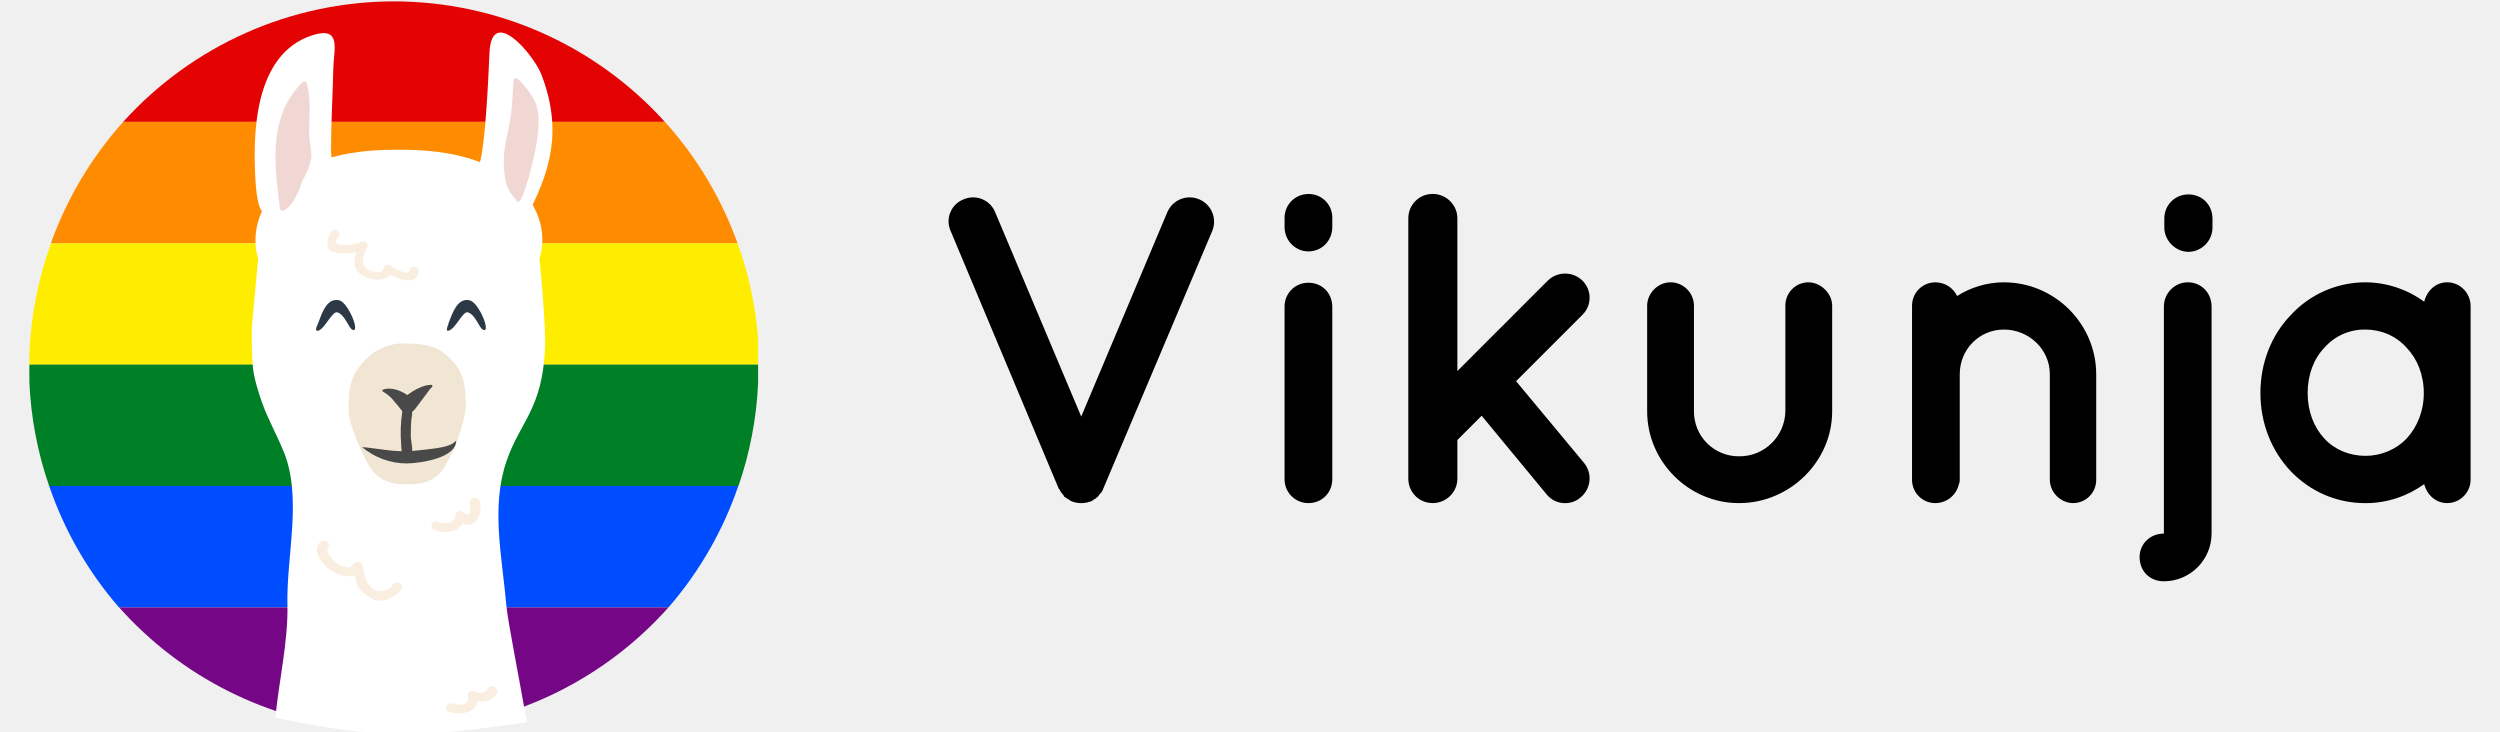
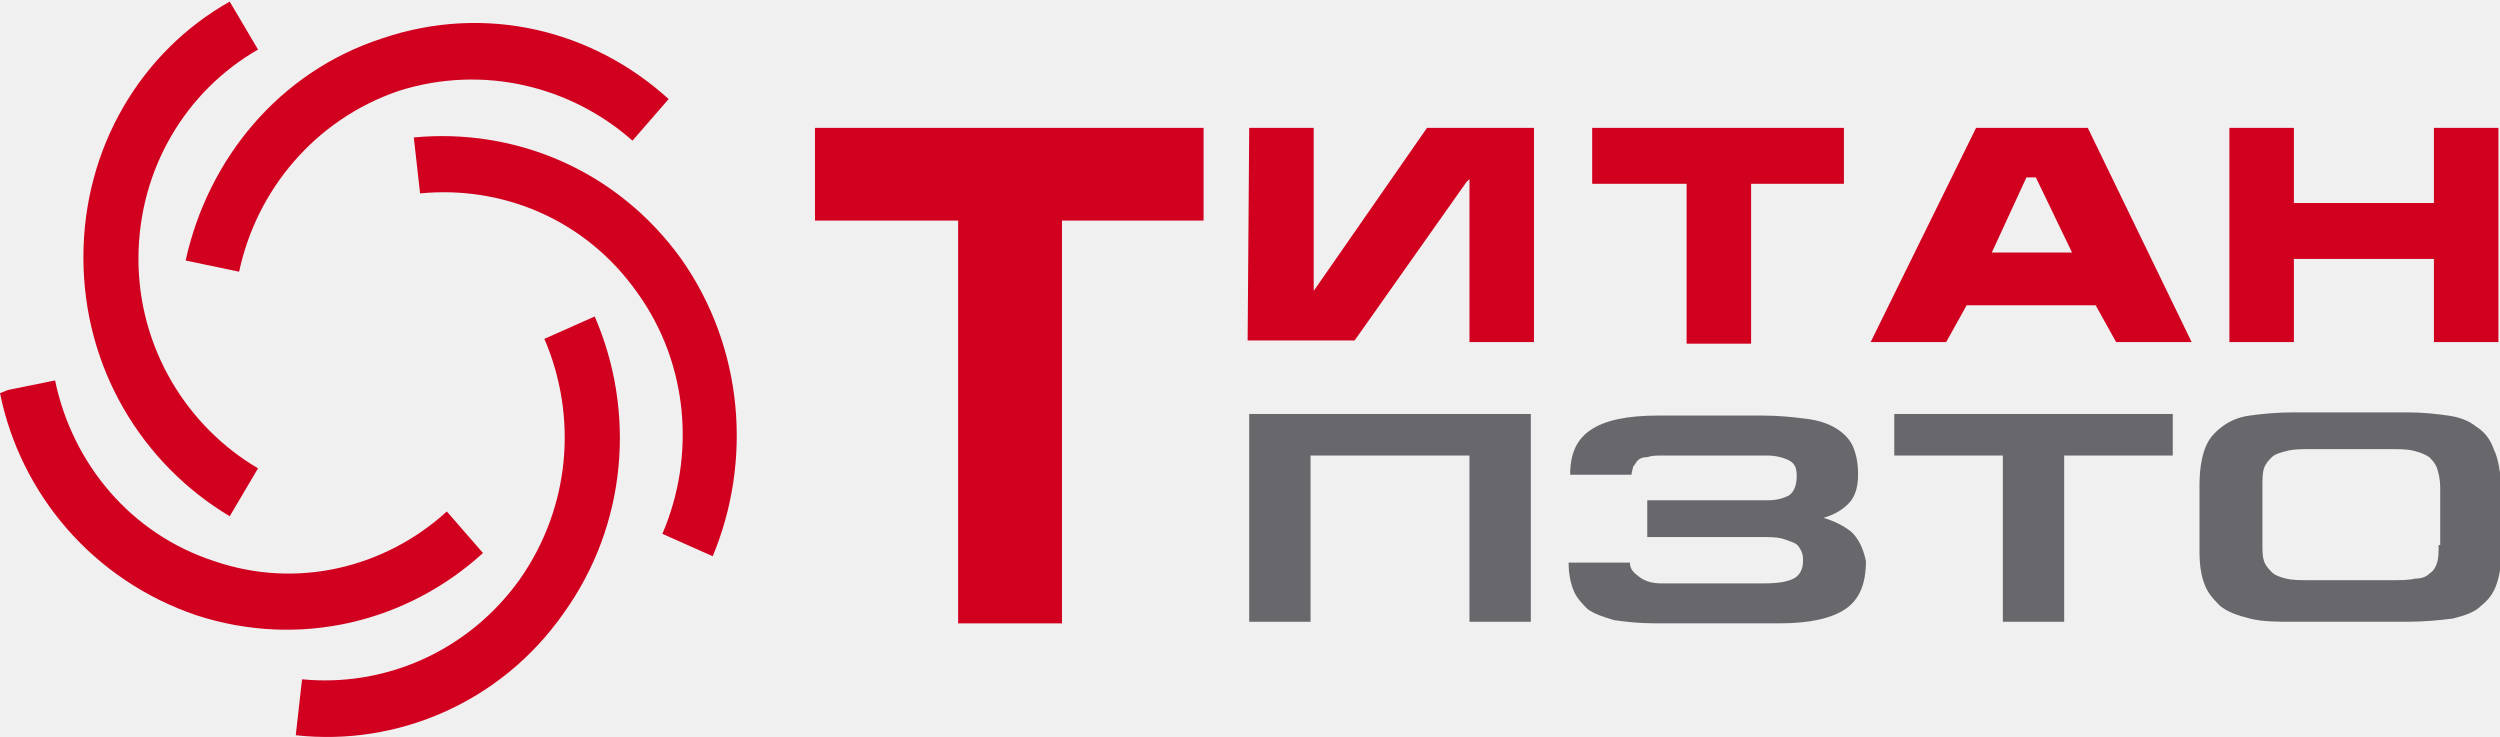
- <svg xmlns="http://www.w3.org/2000/svg" role="img" viewBox="0 0 855 250.3" width="855" height="250.3" xml:space="preserve">
-   <path style="fill:#e40303;fill-opacity:1;fill-rule:evenodd;stroke-width:.236" d="M134.645.47a124.97 125 0 0 0-92.509 41.206h185.235A124.97 125 0 0 0 134.645.471Z" />
-   <path style="fill:#ff8c00;fill-opacity:1;fill-rule:evenodd;stroke-width:.236" d="M42.136 41.676A124.923 125 0 0 0 17.4 83.221h234.85a124.923 125 0 0 0-24.852-41.545Z" />
-   <path style="fill:#ffed00;fill-opacity:1;fill-rule:evenodd;stroke-width:.236" d="M17.451 83.187a125 126 0 0 0-7.406 37.572v3.975h249.223v-9.04a125 125 0 0 0-7-32.507z" />
-   <path style="fill:#008026;fill-opacity:1;fill-rule:evenodd;stroke-width:.236" d="M10.045 124.699v5.947a125.004 125 0 0 0 6.772 35.6h235.72a125.004 125 0 0 0 6.738-35.116v-6.43z" />
-   <path style="fill:#004dff;fill-opacity:1;fill-rule:evenodd;stroke-width:.236" d="M16.817 166.212a125 125 0 0 0 23.899 41.545h187.883a125 125 0 0 0 23.896-41.545z" />
-   <path style="fill:#750787;fill-opacity:1;fill-rule:evenodd;stroke-width:.236" d="M40.74 207.723a125.363 125 0 0 0 82.8 41.547h22.275a125.363 125 0 0 0 82.802-41.547z" />
-   <path fill="#fff" d="M173.2 157.8c4.6-13.6 12.3-17.8 13.2-38.7.4-7.4-1.9-30.8-1.9-30.8s3.7-9.4-3.3-19.8c-10.9-16.2-33.2-17.3-44.9-17.3-11.7 0-33.8 1-44.6 17.3-7 10.4-3.4 19.8-3.4 19.8L86.2 111c-.3 2.5 0 12.3.3 14.7.5 4.3 1.9 8.5 3.3 12.5 1.9 5.2 4.8 10.4 7 15.7 6.8 16 1.1 35.8 1.5 53.1.3 12.2-3.014 26.556-4.114 38.456 37.653 7.978 51.151 6.453 86 1.59-2.6-15-6.486-34.346-6.986-39.746-1.4-16.4-5.4-33.8 0-49.5" />
-   <path fill="#fff" d="M87.4 62.2c.2 2.5.4 5 1 7.3.3.8.6 2.6 1.6 2.9 1.1.3 3.3-1.1 4.2-1.7l4.7-3.6 3.1-2.2a25.9 25.9 0 0 0 5.6-6.7c.7-1 4.8-1.7 5.5-2.7.7-1 .1-2.4.1-3.7 0-9.7.6-19.2.8-28.6.2-6.5 2.8-14.2-7-11.2-20.7 6.5-20.5 35.3-19.6 50.2m91.7 13.6-.8-.7a27 27 0 0 1-3.3-2.7l-3.6-3.8-3.3-3.3-1.9-2.4-.7-1.4c-.3-.6-5.2-1.3-4.7-2 .8-1 2.7-2 3.1-3.2 2.2-6.3 3.2-31.7 3.5-38.2.7-16.6 15.3.8 17.8 7.5 7.4 19.4 3 33.6-6 50.2" />
-   <path fill="#f1e6d3" d="M159.3 139.6c0-9.6-1.2-13.4-6.6-18.1-3.3-3-7.2-4-13.4-4a17.7 17.7 0 0 0-14 5.2c-4.8 5-6.1 8-6.1 17.6 0 5.2 5.5 16.6 7.2 19.3 2.8 4.7 7.9 6.3 12.9 6 5 .3 10-1.3 12.8-6a55 55 0 0 0 7.2-20" />
-   <path fill="#f1d7d4" d="M95.7 71c-1.3-11.1-5-31.1 8-43 1.4-1.3 1.8 3.2 2 5 .4 2.4 0 9.5 0 12 .2 4.7 1.1 7.1.7 9.3-1.3 5.8-2.3 5.4-3.5 9-2.3 7-6.9 10.8-7.2 7.7m81.1-2.2c1.4 2.4 4.8-10.4 6-16 1-5.2 2.3-12.1.5-17.3-1-2.8-7-11-7.6-8.2-.3 1-.4 9.2-1.1 13.1-.8 4.8-2.3 9.6-2.3 14.5 0 11 3.2 11.4 4.5 14" />
-   <path fill="#faeee0" d="M134 200.4c-.2.8-2.4 1.5-3.2 1.7-2 .6-3.6-.9-4.7-2.2-1.5-1.7-1.5-4.6-2.1-6.7-.4-1.2-2.5-1.4-3.2-.2-2.1 3.8-10.5-3.5-8.6-5.9 1.3-1.6-1.8-3-3-1.4-3.8 4.7 6.3 13.4 12.1 11 .3 1.2.5 2.4 1 3.5 1 2.2 3.2 3.6 5.4 4.8 3 1.6 8.8-1.2 9.7-4 .6-1.8-2.7-2.5-3.4-.6m26.7-28.4c.3 1.3.4 5.7-2 3.3-1-1-3-.4-3 1-.3 3-3.3 3-6 2.1-2-.7-3.1 2.2-1 2.9 3.8 1.3 8 .6 9.7-2.3 1.3.6 2.8.8 4-.4 2-2 2.3-4.7 1.7-7.2-.4-1.9-3.8-1.3-3.4.6m6.2 63.5c-1 1.9-2.6 1.7-4.4 1-1.3-.6-3 .3-2.5 1.7.8 2.6-2.6 3.4-4.9 2.5-2-.9-3.7 1.7-1.7 2.6 4.1 1.7 9.3.2 10-3.4 2.7.4 5.2-.3 6.5-2.9.9-1.8-2.1-3.3-3-1.5M140.2 92.2c-.4 2.6-5.3-.5-6.5-1.3-1-.7-2.5-.3-2.6 1-.2 1.6-2.4 1.1-3.4 1-2-.5-3.6-1.7-3.6-3.5 0-1.7 1-3.6 1.6-5.2.4-1-1.1-2.2-2.2-1.5-2 1.3-11.5 2.4-7.7-1.8 1.2-1.3-1-3.2-2.2-1.8-1.7 1.9-3 6.3.9 7.2 2 .5 4.9.5 7.3 0-1 3.2-1.2 6.3 3 8.4 3 1.4 6.9 1.4 8.6-.8 3.5 1.9 9 3.7 9.8-1 .2-1.7-2.7-2.4-3-.7" />
-   <path fill="#494949" d="M123.8 152.9c5 .4 10.2 1.6 15.4 1.4 3.3-.1 6.7-.6 10-1 2.3-.4 5.2-.8 6.8-2.6.1 5.9-12 7.7-16.8 7.8a24 24 0 0 1-15.4-5.6" />
-   <path fill="#494949" d="M137.6 140.7c-.6 3.7-.7 7.6-.4 11.3.1 1-.1 3.4 1.2 3.9 1 .4 2.4-.4 2.5-1.4.3-1.6-.4-3.6-.4-5.3 0-1.9 0-3.8.2-5.8.1-1.1.8-2.7-.6-3.5-1-.6-2.3-.3-2.5.8" />
-   <path fill="#494949" d="M147.5 131.6c-3 .1-5.9 1.8-8.2 3.5-2-1.4-5.2-2.7-7.9-2-1.5.5-.1 1 .5 1.4 1.2.8 2.2 1.8 3.1 3 1.4 1.5 2.6 3.3 4 4.8 1-.7 2-1.4 2.8-2.2l4.2-5.6 1-1.4c.4-.4 1.5-1.2.5-1.5" />
-   <path fill="#2c3844" d="M108.7 110.8c1.5-4 3.1-9 7.3-8.1 3.1.7 7.3 11.2 4.6 10.1-1.4-.5-2.6-5.3-5.3-6-1.8-.3-4.2 5.7-6.5 6.3-1.2.3-.6-1.3-.1-2.3m44.6 0c1.5-4 3.2-9 7.3-8.1 3.2.7 7.4 11.2 4.7 10.1-1.5-.5-2.6-5.3-5.4-6-1.7-.3-4.1 5.7-6.5 6.3-1 .3-.5-1.3 0-2.3" />
-   <g style="line-height:1.25" word-spacing="0">
-     <path d="M3302.3-1549.4c3.4 2.3 8.1 5.8 10.4 7h1.2s1.2 0 1.2 1.1c2.3 0 7 1.2 9.3 2.4h2.3c3.5 1.1 8.1 1.1 11.6 1.1s7 0 11.7-1.1h2.3c3.5-1.2 5.8-2.4 9.3-2.4 1.1-1.1 1.1-1.1 2.3-1.1 3.5-1.2 7-4.7 9.3-5.8l2.3-1.2c2.4-2.3 4.7-3.5 7-5.8 1.2-1.2 1.2-1.2 2.4-3.5 1.1-2.3 4.6-4.7 5.8-7 1.1 0 1.1 0 1.1-1.2 2.4-2.3 3.5-7 4.7-9.3l287.3-679.4a63.9 63.9 0 0 0-34.9-82.6 64 64 0 0 0-83.7 33.8l-226.9 538.6-226.8-538.6a62.7 62.7 0 0 0-82.6-33.8 62 62 0 0 0-35 82.6l285 679.4c2.4 2.4 4.7 7 5.9 9.3 0 1.2 1.2 1.2 1.2 1.2 1.1 2.3 3.5 4.7 5.8 7 0 2.3 1.1 2.3 1.1 3.5 3.5 2.3 5.9 3.5 8.2 5.8h1.2zm634.5-568.9a62.1 62.1 0 0 0-62.8 64v453.7c0 35 28 62.8 62.8 62.8 36.1 0 62.9-27.9 62.9-62.8v-453.7c0-37.2-26.8-64-62.9-64zm62.9-171a61.8 61.8 0 0 0-62.9-62.8c-34.9 0-62.8 27.9-62.8 62.8v24.4c0 35 28 64 62.8 64 36.1 0 62.9-29 62.9-64zm264.3 751.5c36.1 0 65.2-29 65.2-64V-1704l64-64 171 207a61.7 61.7 0 0 0 48.9 23.3c14 0 29-4.6 40.7-15.1a64.5 64.5 0 0 0 9.3-90.7L4483.9-1859l174.5-174.5a63.2 63.2 0 0 0 0-90.7 65.3 65.3 0 0 0-90.7 0l-238.5 238.5v-402.6c0-34.9-29-64-65.2-64-36 0-64 29.1-64 64v686.4c0 35 28 64 64 64zm1052.6-242v-278c0-32.6-30.2-61.7-62.8-61.7a61 61 0 0 0-60.5 61.7v278a120.7 120.7 0 0 1-122.1 118.7 117.7 117.7 0 0 1-118.7-118.7v-278a62 62 0 0 0-61.6-61.7c-33.8 0-61.7 29.1-61.7 61.7v278c0 132.7 109.3 242 242 242 133.8 0 245.4-109.3 245.4-242zm452.4-339.7c-45.3 0-88.4 14-123.3 36.1a63 63 0 0 0-57-36c-34.9 0-61.7 27.9-61.7 61.6v458.3a61.3 61.3 0 0 0 61.7 61.7 63.6 63.6 0 0 0 61.7-50c2.3-4.7 2.3-8.1 2.3-11.6v-278c0-65.2 51.2-117.6 116.3-117.6 66.3 0 121 52.4 121 117.5v278c0 33.8 29.1 61.7 61.7 61.7a61 61 0 0 0 60.5-61.6v-278c0-131.5-108.2-242-243.2-242zm486.6-80.2a64.3 64.3 0 0 0 62.9-64v-23.3c0-37.2-28-64-62.9-64a63 63 0 0 0-64 64v23.3c0 33.7 29.1 64 64 64zm-65.1 867.8c69.8 0 125.6-57 125.6-125.6v-598c0-36-26.7-64-62.8-64-33.7 0-62.8 28-62.8 64v598c-37.2 0-64 28-64 61.7 0 37.2 26.8 64 64 64zm808-724.7c0-35-28-62.9-61.7-62.9-30.2 0-53.5 22.1-60.5 51.2a265.2 265.2 0 0 0-154.7-51.2 268 268 0 0 0-197.8 87.3c-50 52.3-79 124.5-79 204.7 0 79.2 29 151.3 79 204.8 50 52.4 118.7 85 197.8 85 58.2 0 110.5-18.7 154.7-50.1 7 28 30.3 50 60.5 50a62 62 0 0 0 61.7-61.6v-228zm-168.7 349c-28 29-67.5 45.3-108.2 45.3-41.9 0-81.4-16.2-108.2-45.3-28-30.3-44.2-72.2-44.2-119.9 0-48.8 16.3-90.7 44.2-119.8a140.3 140.3 0 0 1 108.2-47.7c40.7 0 80.3 16.3 108.2 47.7 28 29.1 45.4 71 45.4 119.8 0 47.7-17.5 89.6-45.4 119.9z" style="-inkscape-font-specification:'Quicksand Bold'" transform="translate(-63.6 371.7) scale(.12982)" fill="CurrentColor" font-family="Quicksand" font-size="1163.4" font-weight="700" letter-spacing="0" />
+ <svg xmlns="http://www.w3.org/2000/svg" width="95" height="28" viewBox="0 0 95 28" fill="none">
+   <g clip-path="url(#clip0)">
+     <path d="M82.565 15.731H71.982V17.31H76.108V23.627H78.439V17.31H82.565V15.731Z" fill="#68676C" />
+     <path d="M58.171 23.627V15.731H47.47V23.627H49.801V17.31H55.84V23.627H58.171Z" fill="#68676C" />
+     <path d="M70.368 20.225C70.069 19.982 69.71 19.8 69.292 19.679C69.71 19.557 70.009 19.375 70.248 19.132C70.487 18.889 70.607 18.525 70.607 18.039C70.607 17.614 70.547 17.31 70.428 17.006C70.308 16.703 70.069 16.46 69.77 16.277C69.471 16.095 69.112 15.974 68.634 15.913C68.156 15.852 67.618 15.791 66.96 15.791H63.014C61.819 15.791 60.981 15.974 60.444 16.338C59.905 16.703 59.666 17.249 59.666 18.039H61.998C61.998 17.917 62.058 17.796 62.058 17.735C62.117 17.674 62.177 17.553 62.237 17.492C62.297 17.431 62.416 17.371 62.596 17.371C62.775 17.31 62.955 17.31 63.194 17.31H67.139C67.438 17.31 67.737 17.371 67.977 17.492C68.216 17.614 68.275 17.796 68.275 18.099C68.275 18.464 68.156 18.707 67.977 18.828C67.737 18.95 67.498 19.011 67.139 19.011H62.596V20.408H66.9C67.259 20.408 67.498 20.408 67.737 20.468C67.917 20.529 68.096 20.59 68.216 20.651C68.335 20.711 68.395 20.833 68.455 20.954C68.515 21.076 68.515 21.197 68.515 21.319C68.515 21.622 68.395 21.865 68.156 21.987C67.917 22.108 67.558 22.169 67.02 22.169H63.134C62.835 22.169 62.536 22.108 62.297 21.926C62.058 21.744 61.938 21.622 61.938 21.379H59.606C59.606 21.744 59.666 22.108 59.786 22.412C59.905 22.716 60.085 22.898 60.324 23.141C60.563 23.323 60.922 23.444 61.34 23.566C61.759 23.627 62.297 23.687 62.895 23.687H67.618C68.754 23.687 69.591 23.505 70.129 23.141C70.667 22.776 70.906 22.169 70.906 21.319C70.786 20.772 70.607 20.468 70.368 20.225Z" fill="#68676C" />
+     <path d="M94.761 17.067C94.641 16.703 94.402 16.399 94.103 16.217C93.805 15.974 93.446 15.852 93.027 15.791C92.609 15.731 92.071 15.67 91.473 15.67H87.168C86.511 15.67 85.913 15.731 85.494 15.791C85.016 15.852 84.657 16.034 84.358 16.277C84.059 16.52 83.88 16.763 83.76 17.128C83.641 17.492 83.581 17.917 83.581 18.464V20.954C83.581 21.44 83.641 21.865 83.76 22.169C83.88 22.533 84.119 22.776 84.358 23.019C84.657 23.262 85.016 23.384 85.494 23.505C85.972 23.627 86.511 23.627 87.168 23.627H91.473C92.13 23.627 92.728 23.566 93.207 23.505C93.685 23.384 94.044 23.262 94.283 23.019C94.582 22.776 94.761 22.533 94.881 22.169C95 21.804 95.06 21.379 95.06 20.893V18.403C95 17.917 94.94 17.431 94.761 17.067ZM92.668 20.711C92.668 20.954 92.668 21.197 92.609 21.379C92.549 21.561 92.489 21.683 92.31 21.804C92.19 21.926 92.011 21.987 91.772 21.987C91.533 22.047 91.234 22.047 90.875 22.047H87.766C87.407 22.047 87.108 22.047 86.869 21.987C86.63 21.926 86.451 21.865 86.331 21.744C86.212 21.622 86.092 21.501 86.032 21.319C85.972 21.136 85.972 20.954 85.972 20.65V18.525C85.972 18.221 85.972 17.978 86.032 17.796C86.092 17.613 86.212 17.492 86.331 17.371C86.451 17.249 86.69 17.188 86.929 17.128C87.168 17.067 87.467 17.067 87.826 17.067H90.815C91.174 17.067 91.473 17.067 91.712 17.128C91.951 17.188 92.13 17.249 92.31 17.371C92.429 17.492 92.549 17.613 92.609 17.796C92.668 17.978 92.728 18.221 92.728 18.525V20.711H92.668Z" fill="#68676C" />
+     <path d="M16.979 19.436C14.648 21.562 11.3 22.412 8.131 21.319C4.962 20.286 2.75 17.614 2.093 14.456L0.299 14.82L0 14.941C0.777 18.768 3.527 22.048 7.473 23.384C11.419 24.66 15.485 23.627 18.354 21.015L16.979 19.436Z" fill="#D1001F" />
+     <path d="M22.599 12.026L20.686 12.876C21.941 15.792 21.702 19.254 19.729 22.048C17.756 24.781 14.587 26.117 11.478 25.813L11.239 27.939C15.066 28.364 19.011 26.724 21.403 23.323C23.854 19.922 24.153 15.609 22.599 12.026Z" fill="#D1001F" />
+     <path d="M3.169 9.779C3.169 13.969 5.381 17.614 8.729 19.618L9.805 17.796C7.115 16.217 5.261 13.241 5.261 9.839C5.261 6.438 7.055 3.462 9.805 1.883L8.729 0.061C5.381 1.943 3.169 5.588 3.169 9.779Z" fill="#D1001F" />
+     <path d="M25.887 9.839C23.436 6.438 19.55 4.859 15.724 5.223L15.963 7.349C19.072 7.045 22.24 8.321 24.213 11.115C26.186 13.848 26.425 17.371 25.17 20.286L27.083 21.137C28.578 17.553 28.279 13.241 25.887 9.839Z" fill="#D1001F" />
+     <path d="M14.528 1.457C10.582 2.733 7.892 6.074 7.055 9.9L9.087 10.325C9.745 7.228 11.957 4.555 15.126 3.462C18.354 2.429 21.702 3.28 24.034 5.345L25.409 3.765C22.539 1.154 18.474 0.121 14.528 1.457Z" fill="#D1001F" />
+     <path d="M36.409 23.688V8.382H30.969V4.859H45.736V8.382H40.355V23.688H36.409Z" fill="#D1001F" />
+     <path d="M47.47 4.859H49.921V11.054L54.226 4.859H58.291V12.998H55.84V7.349V6.802L55.72 6.924L51.476 12.937H47.41L47.47 4.859ZM60.503 6.985V4.859H70.069V6.985H66.542V13.059H64.091V6.985H60.503ZM75.091 4.859H79.336L83.282 12.998H80.412L79.635 11.601H74.732L73.955 12.998H71.085L75.091 4.859ZM77.363 6.742H77.004L75.689 9.596H78.738L77.363 6.742ZM84.717 4.859H87.168V7.714H92.489V4.859H94.94V12.998H92.489V9.839H87.168V12.998H84.717V4.859Z" fill="#D1001F" />
  </g>
+   <defs>
+     <clipPath id="clip0">
+       <rect width="95" height="28" fill="white" />
+     </clipPath>
+   </defs>
</svg>
